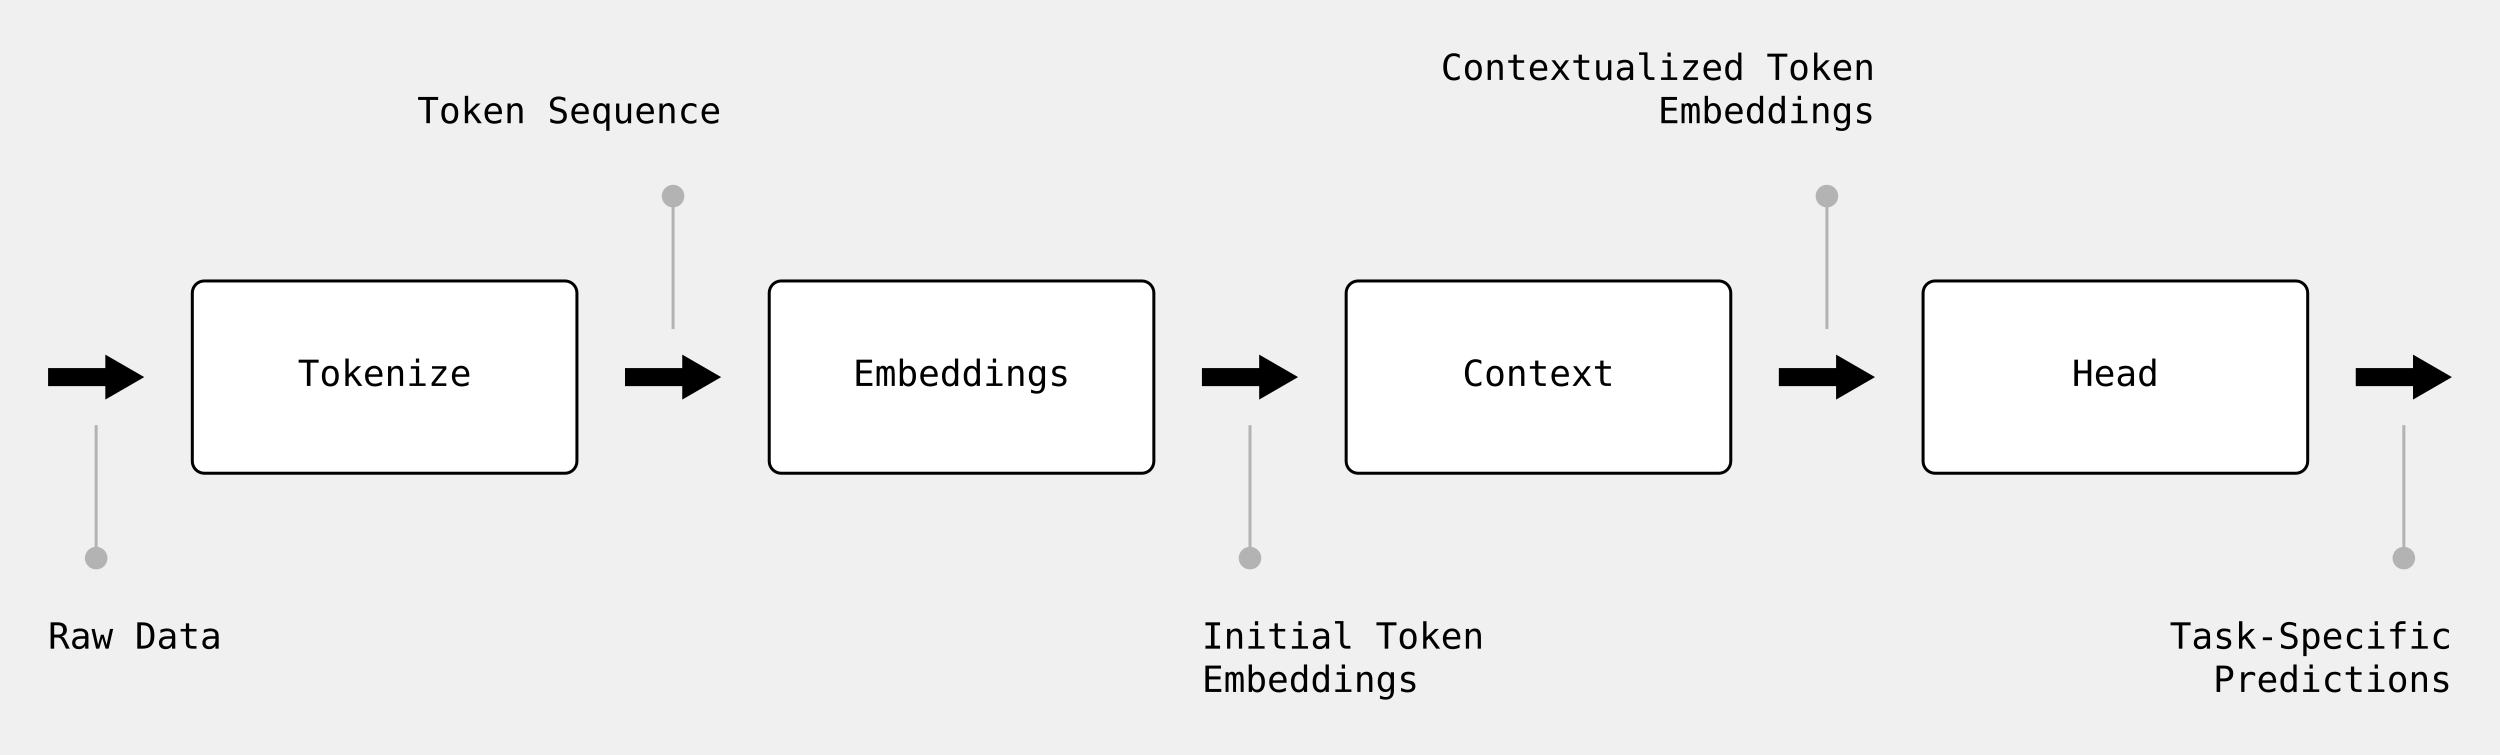
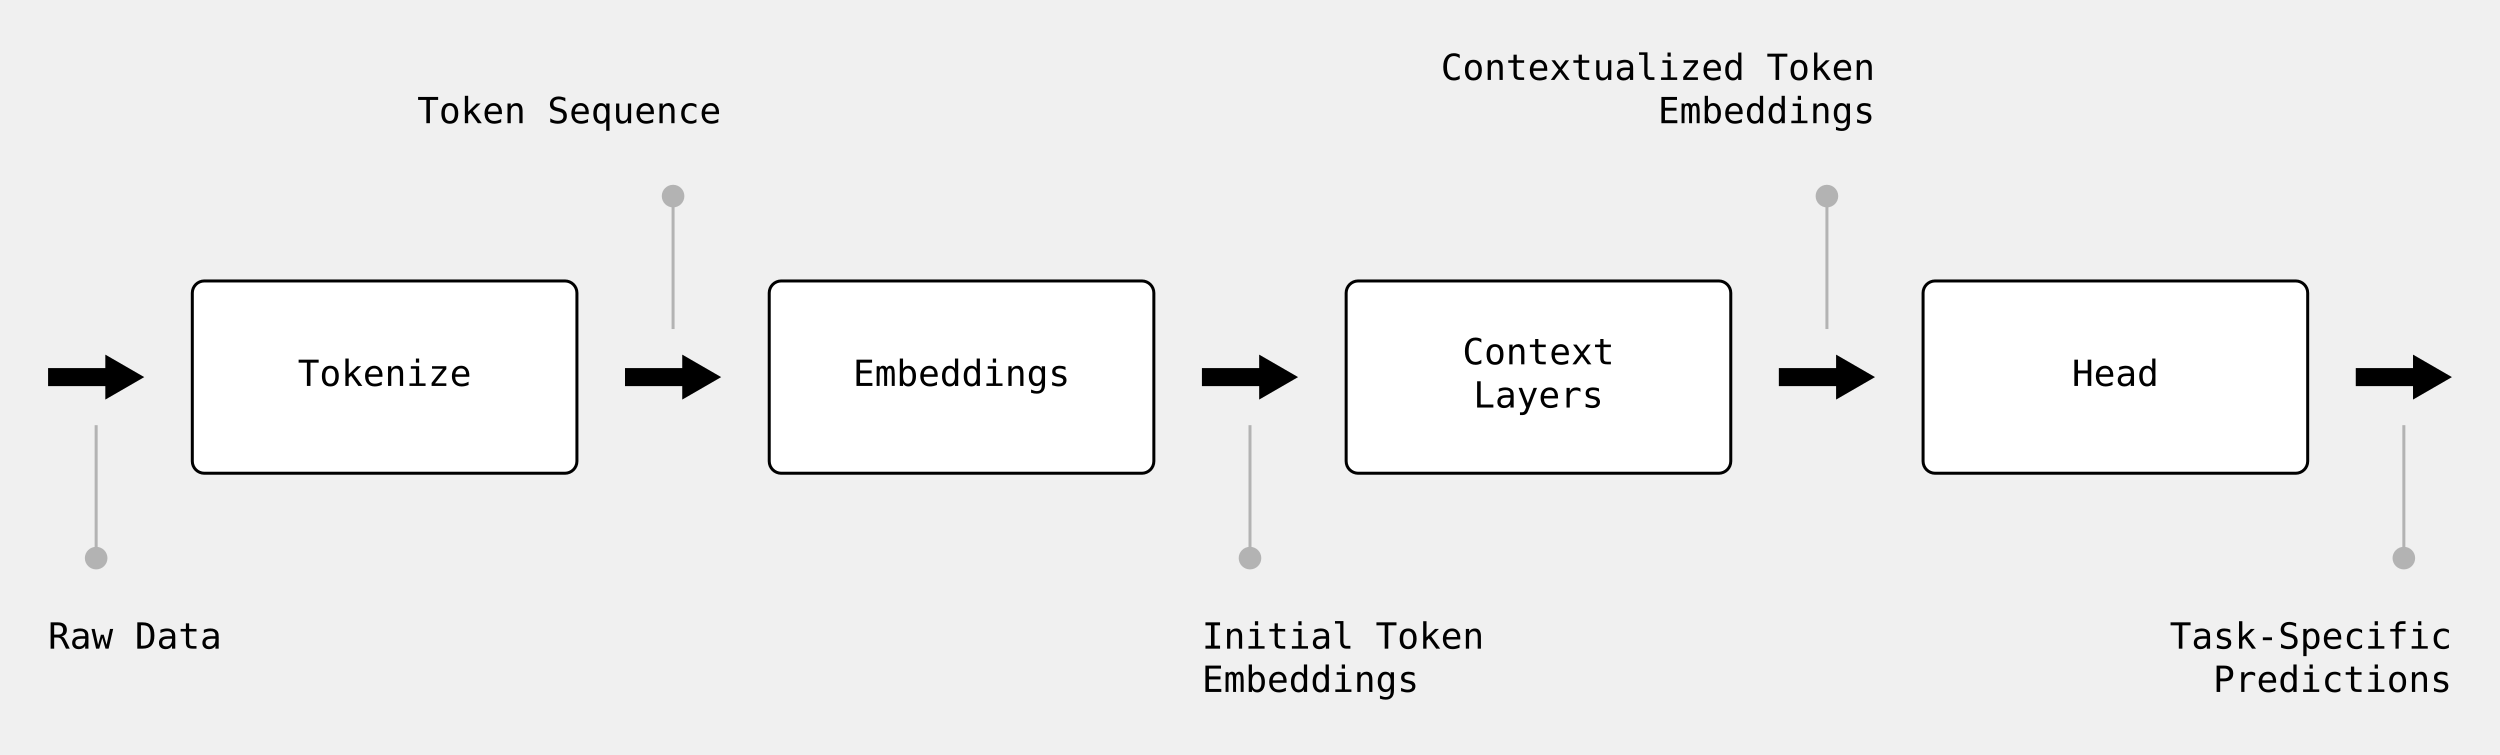
<svg xmlns="http://www.w3.org/2000/svg" id="Layer_1" viewBox="0 0 832 251">
  <defs>
    <style>
      .cls-1 {
        stroke: #b3b3b3;
      }

      .cls-1, .cls-2, .cls-3 {
        stroke-miterlimit: 10;
      }

      .cls-1, .cls-3 {
        fill: none;
      }

      .cls-2 {
        fill: #fff;
      }

      .cls-2, .cls-3 {
        stroke: #000;
      }

      .cls-4 {
        fill: #b3b3b3;
      }

      .cls-5 {
        font-family: DejaVuSansMono, 'DejaVu Sans Mono';
        font-size: 12px;
      }

      .cls-3 {
        stroke-width: 6px;
      }
    </style>
  </defs>
  <text class="cls-5" transform="translate(722.08 215.87)">
    <tspan x="0" y="0">Task-Specific </tspan>
    <tspan x="14.45" y="14.4">Predictions</tspan>
  </text>
  <text class="cls-5" transform="translate(138.86 41.01)">
    <tspan x="0" y="0">Token Sequence</tspan>
  </text>
  <text class="cls-5" transform="translate(400 215.87)">
    <tspan x="0" y="0">Initial Token </tspan>
    <tspan x="0" y="14.4">Embeddings</tspan>
  </text>
  <text class="cls-5" transform="translate(479.51 26.61)">
    <tspan x="0" y="0">Contextualized Token </tspan>
    <tspan x="72.25" y="14.4">Embeddings</tspan>
  </text>
  <text class="cls-5" transform="translate(16 215.87)">
    <tspan x="0" y="0">Raw Data</tspan>
  </text>
  <g>
    <rect class="cls-2" x="64" y="93.5" width="128" height="64" rx="4" ry="4" />
    <text class="cls-5" transform="translate(99.1 128.44)">
      <tspan x="0" y="0">Tokenize</tspan>
    </text>
  </g>
  <g>
    <rect class="cls-2" x="256" y="93.5" width="128" height="64" rx="4" ry="4" />
    <text class="cls-5" transform="translate(283.88 128.44)">
      <tspan x="0" y="0">Embeddings</tspan>
    </text>
  </g>
  <g>
    <rect class="cls-2" x="448" y="93.5" width="128" height="64" rx="4" ry="4" />
-     <text class="cls-5" transform="translate(486.71 128.44)">
+     <text class="cls-5" transform="translate(486.71 121.24)">
      <tspan x="0" y="0">Context</tspan>
+       <tspan x="3.61" y="14.4">Layers</tspan>
    </text>
  </g>
  <g>
    <rect class="cls-2" x="640" y="93.5" width="128" height="64" rx="4" ry="4" />
    <text class="cls-5" transform="translate(689.55 128.44)">
      <tspan x="0" y="0">Head</tspan>
    </text>
  </g>
  <g>
    <line class="cls-3" x1="16" y1="125.5" x2="37.24" y2="125.5" />
    <polygon points="35.05 132.98 48 125.5 35.05 118.02 35.05 132.98" />
  </g>
  <g>
    <line class="cls-1" x1="224" y1="65.07" x2="224" y2="109.5" />
    <path class="cls-4" d="M220.24,65.26c0-2.08,1.68-3.76,3.76-3.76s3.76,1.68,3.76,3.76-1.68,3.76-3.76,3.76-3.76-1.68-3.76-3.76Z" />
  </g>
  <g>
    <line class="cls-1" x1="416" y1="185.93" x2="416" y2="141.5" />
    <path class="cls-4" d="M419.76,185.74c0,2.08-1.68,3.76-3.76,3.76s-3.76-1.68-3.76-3.76,1.68-3.76,3.76-3.76,3.76,1.68,3.76,3.76Z" />
  </g>
  <g>
    <line class="cls-1" x1="800" y1="185.93" x2="800" y2="141.5" />
    <path class="cls-4" d="M803.76,185.74c0,2.08-1.68,3.76-3.76,3.76s-3.76-1.68-3.76-3.76,1.68-3.76,3.76-3.76,3.76,1.68,3.76,3.76Z" />
  </g>
  <g>
    <line class="cls-1" x1="608" y1="65.07" x2="608" y2="109.5" />
    <path class="cls-4" d="M604.24,65.26c0-2.08,1.68-3.76,3.76-3.76s3.76,1.68,3.76,3.76-1.68,3.76-3.76,3.76-3.76-1.68-3.76-3.76Z" />
  </g>
  <g>
    <line class="cls-3" x1="208" y1="125.5" x2="229.24" y2="125.5" />
    <polygon points="227.05 132.98 240 125.5 227.05 118.02 227.05 132.98" />
  </g>
  <g>
    <line class="cls-3" x1="400" y1="125.5" x2="421.24" y2="125.5" />
    <polygon points="419.05 132.98 432 125.5 419.05 118.02 419.05 132.98" />
  </g>
  <g>
    <line class="cls-3" x1="592" y1="125.5" x2="613.24" y2="125.5" />
    <polygon points="611.05 132.98 624 125.5 611.05 118.02 611.05 132.98" />
  </g>
  <g>
    <line class="cls-3" x1="784" y1="125.5" x2="805.24" y2="125.5" />
    <polygon points="803.05 132.98 816 125.5 803.05 118.02 803.05 132.98" />
  </g>
  <g>
    <line class="cls-1" x1="32" y1="185.93" x2="32" y2="141.5" />
    <path class="cls-4" d="M35.76,185.74c0,2.08-1.68,3.76-3.76,3.76s-3.76-1.68-3.76-3.76,1.68-3.76,3.76-3.76,3.76,1.68,3.76,3.76Z" />
  </g>
</svg>
